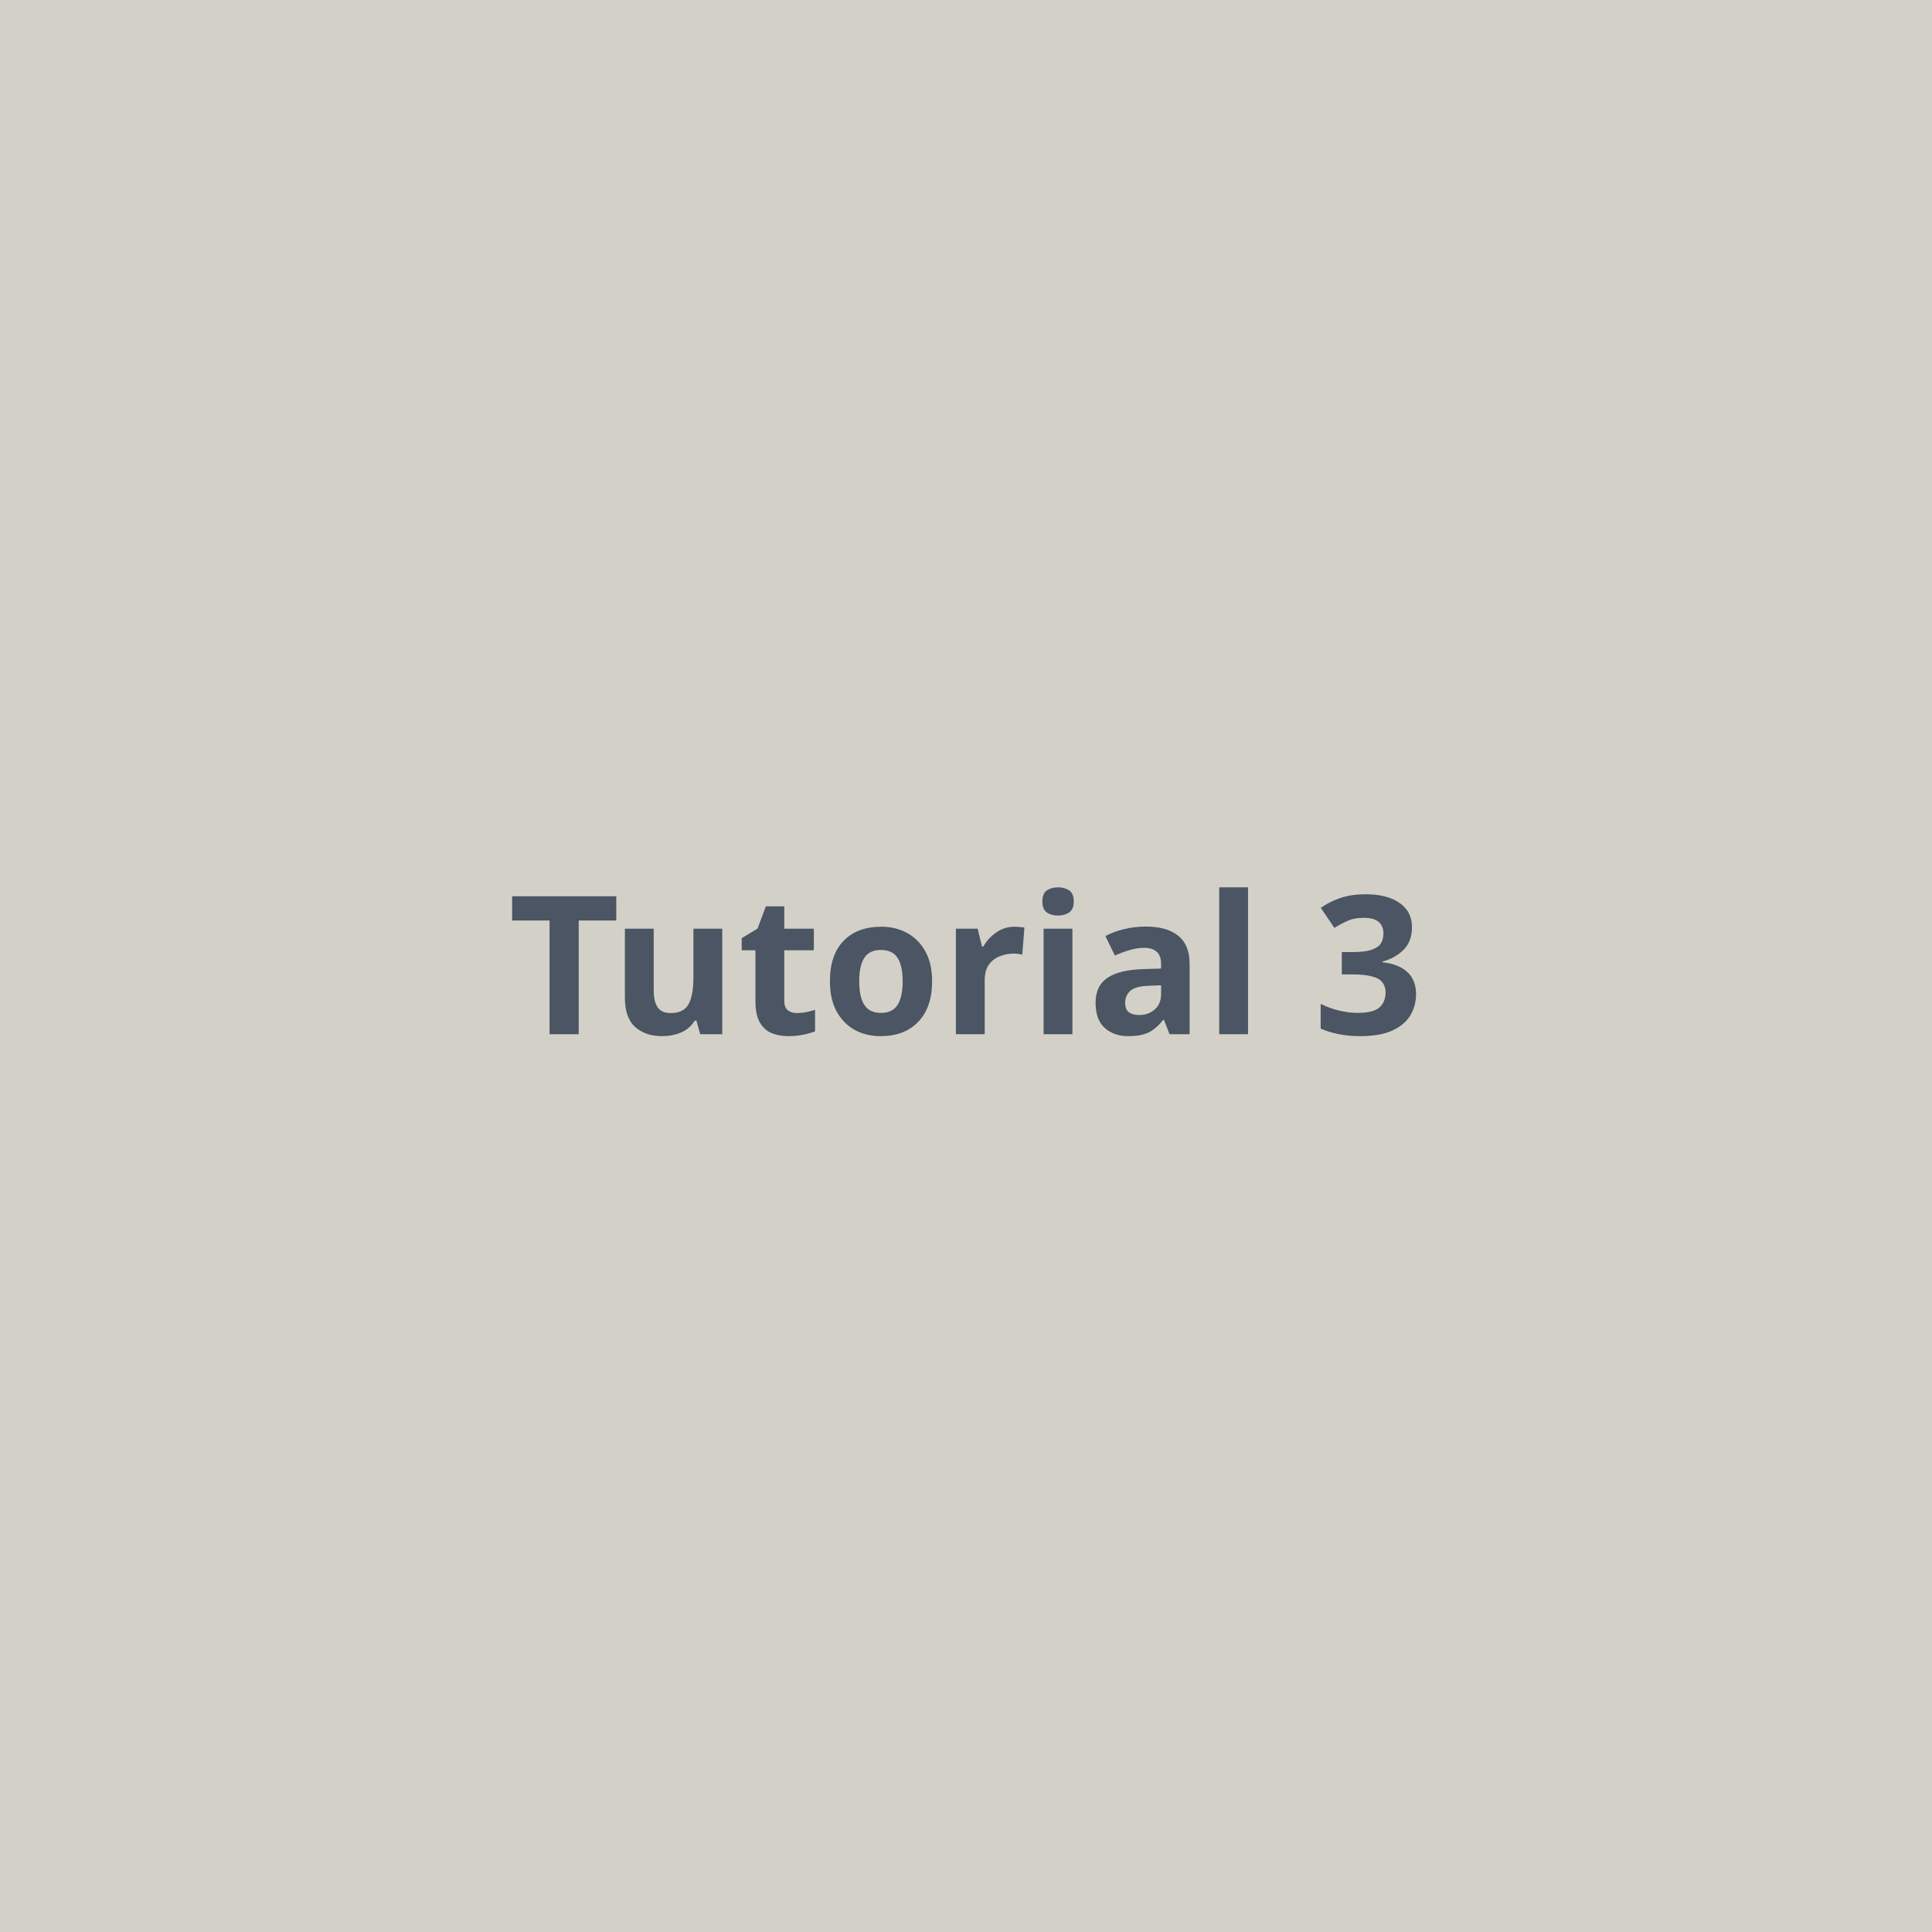
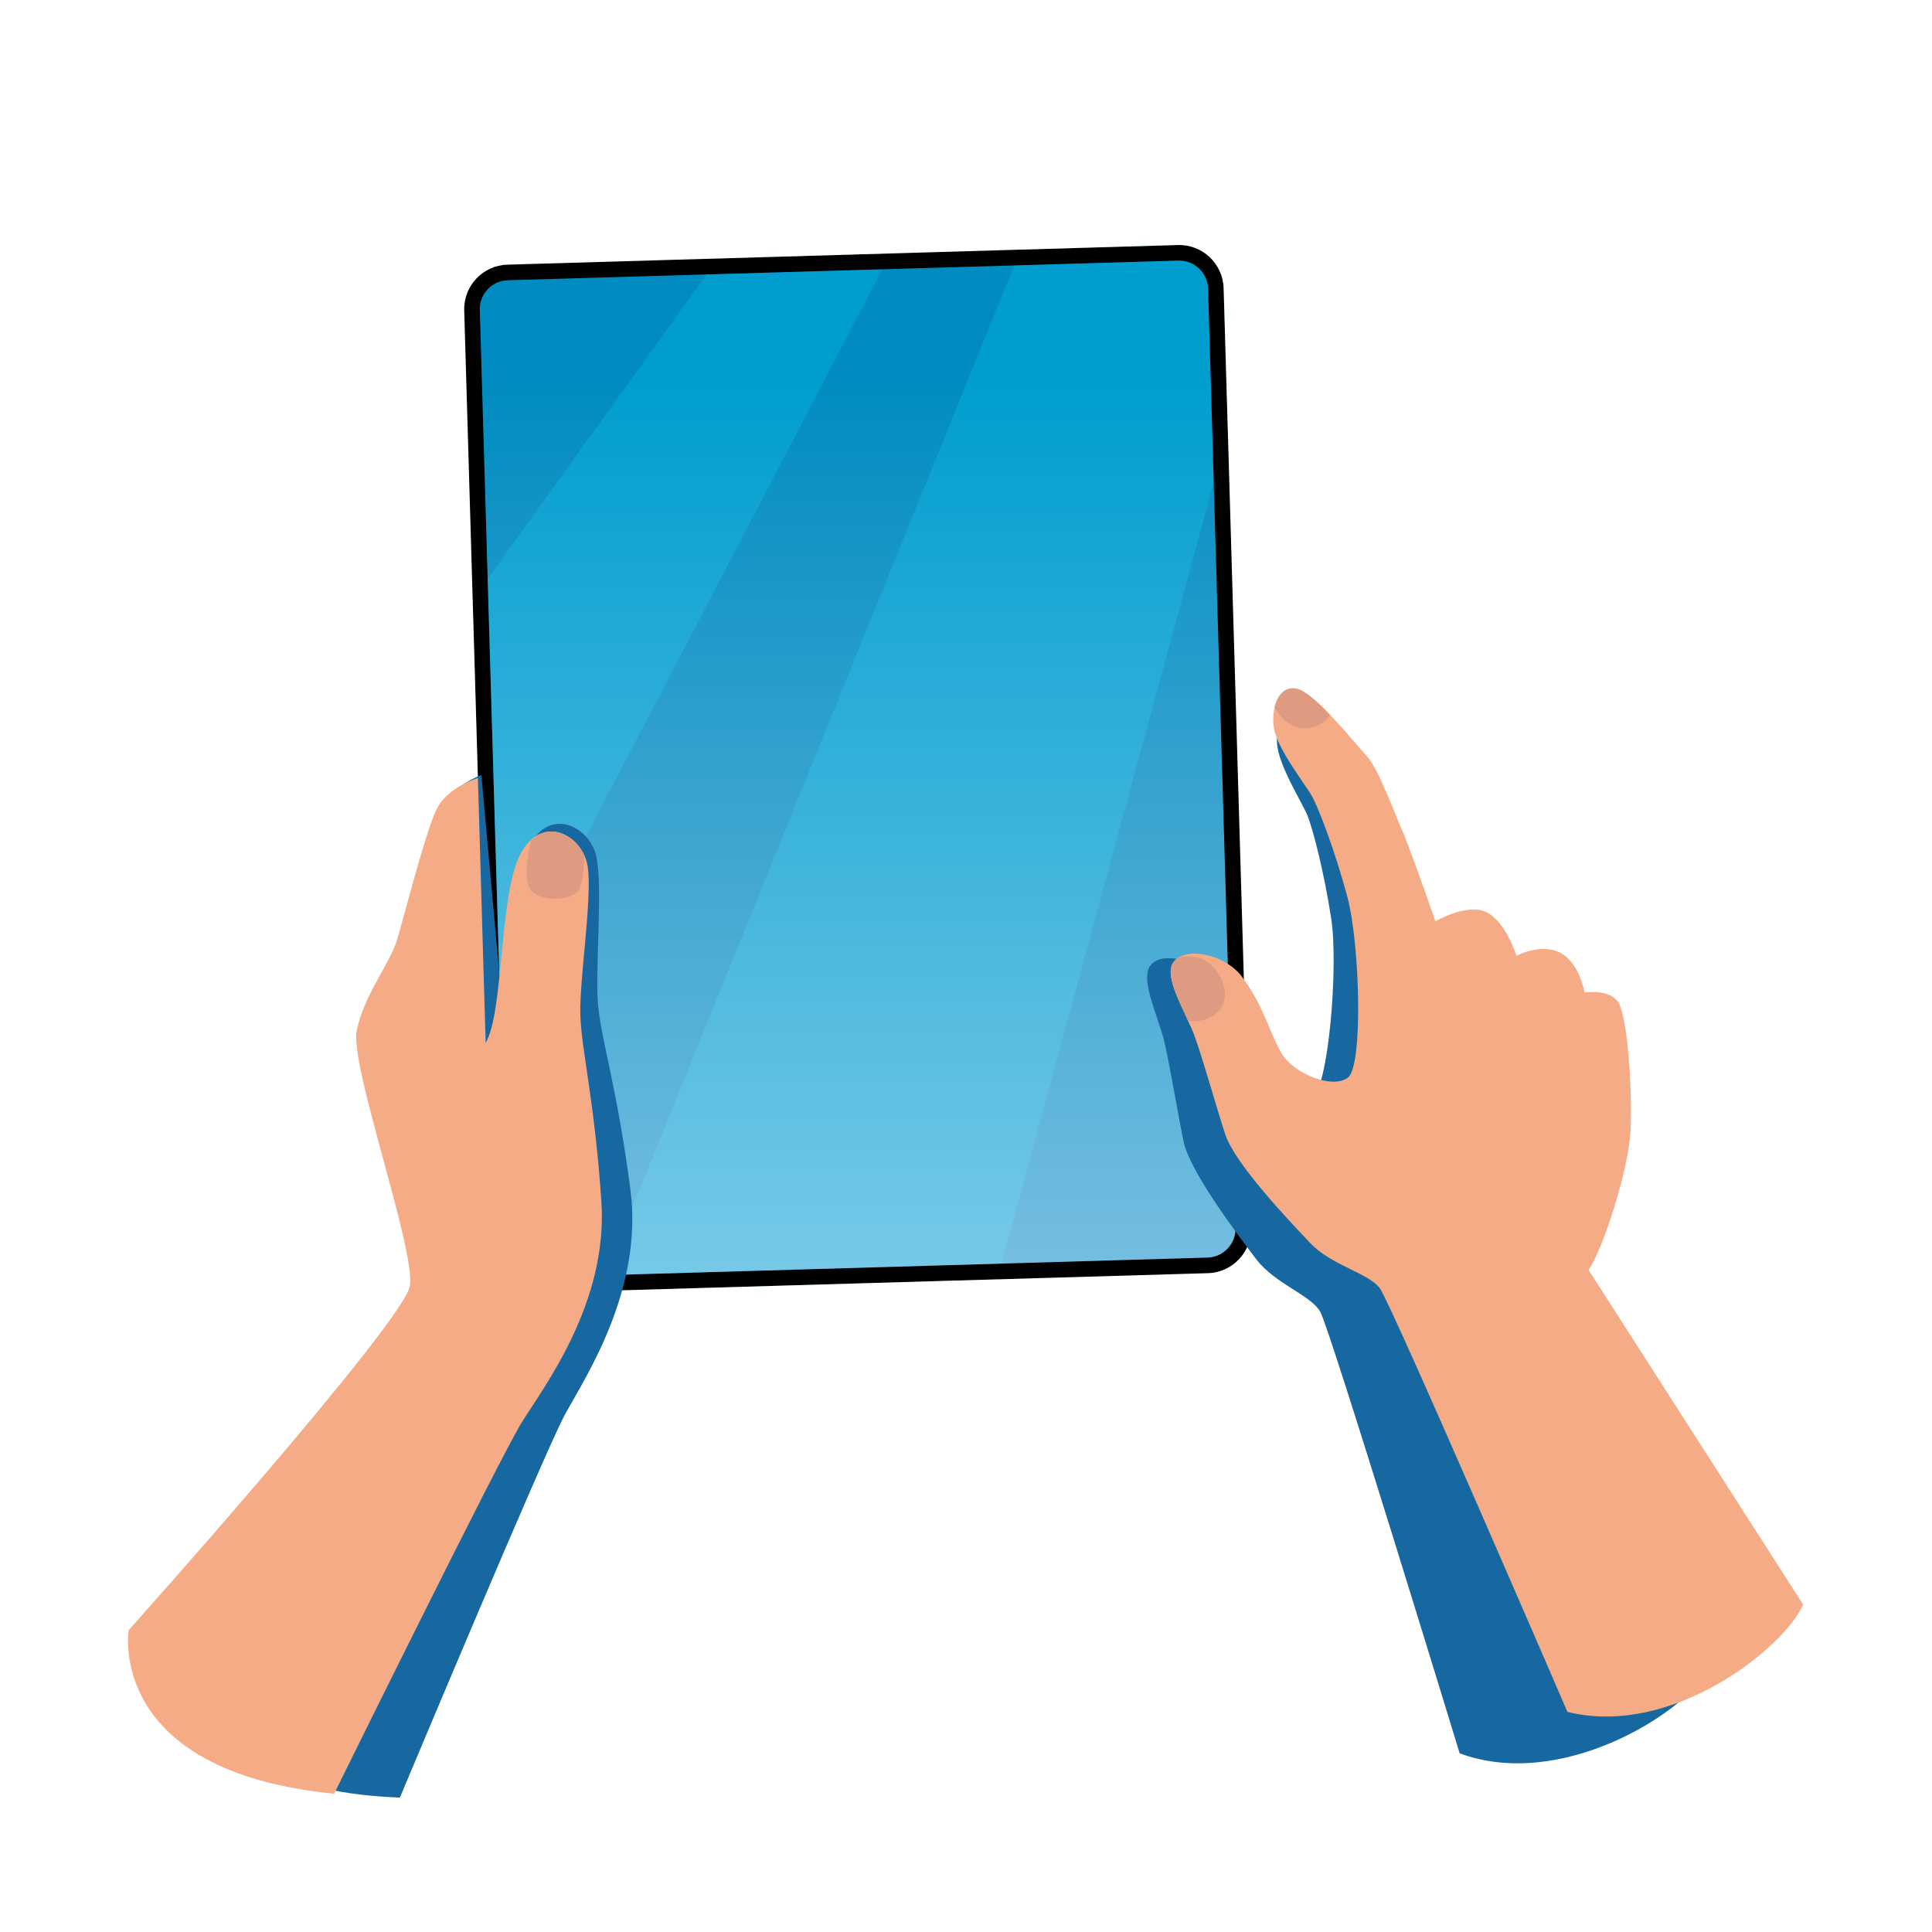
- <svg xmlns="http://www.w3.org/2000/svg" width="200" height="200" viewBox="0 0 200 200">
-   <rect width="200" height="200" fill="#D3D1C7" />
-   <text x="100" y="100" font-family="sans-serif" font-size="20" font-weight="bold" fill="#4B5563" text-anchor="middle" dominant-baseline="middle">Tutorial 3</text>
+ <svg xmlns="http://www.w3.org/2000/svg" width="800" height="800" viewBox="0 0 800 800" fill="none">
+   <path d="M222.542 535.311C212.392 535.611 203.902 527.601 203.602 517.451L192.222 128.521C191.932 118.381 199.942 109.881 210.082 109.591L487.742 101.461C497.892 101.171 506.382 109.181 506.682 119.321L518.062 508.251C518.352 518.401 510.342 526.891 500.202 527.191L222.542 535.311Z" fill="black" />
+   <path d="M500.012 520.739L222.352 528.859C215.752 529.049 210.242 523.859 210.052 517.259L198.672 128.329C198.482 121.729 203.672 116.229 210.272 116.039L487.932 107.909C494.532 107.719 500.042 112.909 500.232 119.509L511.612 508.439C511.802 515.039 506.612 520.539 500.012 520.739Z" fill="url(#paint0_linear_123_2014)" />
+   <g opacity="0.3" style="mix-blend-mode:overlay">
+     <path d="M133.692 334.55L315.152 82.3L385.872 72.16L158.142 508.14L133.692 334.55Z" fill="#83C4E4" />
+   </g>
+   <g opacity="0.3" style="mix-blend-mode:overlay">
+     <path d="M237.152 560.71L441.882 56L537.542 70.95L390.382 612.71L237.152 560.71Z" fill="#83C4E4" />
+   </g>
+   <path d="M233.852 585.89C225.522 601.22 165.592 744.34 165.592 744.34C70.512 740.8 76.522 681.94 76.522 681.94C76.522 681.94 182.602 547.6 184.052 532.49C185.502 517.37 153.712 443.31 155.622 428.55C157.522 413.8 167.602 399.93 169.942 390C172.282 380.07 178.872 345.45 182.812 335.38C186.762 325.3 199.322 320.92 199.322 320.92L209.222 430.18C216.092 416.6 210.852 367.67 219.032 350.72C220.182 348.35 221.482 346.49 222.912 345.04C222.905 345.047 222.909 345.043 222.922 345.03C230.442 337.41 240.992 341.93 245.332 350.29C246.042 351.66 246.592 353.14 246.932 354.68C249.702 367.39 246.332 401.71 247.642 416.17C248.952 430.63 255.662 451.08 261.052 492.71C266.442 534.34 242.182 570.55 233.852 585.89Z" fill="#1768A1" />
+   <path d="M706.325 692.646C696.695 709.556 646.265 741.546 604.415 726.016C604.415 726.016 550.705 550.116 546.675 543.146C542.645 536.166 527.945 531.656 520.095 521.306C512.255 510.956 492.645 485.086 490.085 472.616C487.525 460.136 484.635 442.276 482.185 431.596C481.645 429.256 480.825 426.666 479.915 423.986V423.966C476.775 414.466 472.675 403.926 476.625 399.466C477.239 398.773 478.005 398.196 478.925 397.736C478.919 397.736 478.922 397.736 478.935 397.736C485.525 394.486 498.925 399.426 504.245 408.616C512.305 422.556 512.955 433.346 517.095 442.106C521.235 450.876 536.165 458.996 543.135 454.966C550.105 450.936 554.235 400.166 551.245 380.506C548.245 360.846 543.565 343.086 541.435 337.806C539.315 332.526 529.345 316.896 528.795 307.906C528.615 304.856 529.055 301.756 529.995 299.136C531.835 294.026 535.615 290.676 540.505 292.766C543.715 294.136 548.165 299.156 552.475 304.806C558.155 312.226 563.615 320.766 565.835 323.696C569.755 328.876 574.555 348.426 576.785 355.506C579.015 362.586 583.925 383.936 586.375 394.616C586.375 394.616 600.425 388.346 607.945 393.306C615.455 398.256 618.125 412.526 618.125 412.526C618.125 412.526 628.695 408.276 636.215 413.236C643.725 418.196 644.495 430.776 644.495 430.776C644.495 430.776 653.475 430.226 657.395 435.406C661.325 440.576 659.685 473.146 657.075 489.546C654.465 505.936 640.145 537.476 633.385 545.096L706.325 692.646Z" fill="#1768A1" />
+   <path d="M216.182 588.76C206.932 603.55 138.372 742.75 138.372 742.75C43.682 733.41 53.272 675.03 53.272 675.03C53.272 675.03 167.362 547.42 169.732 532.42C172.102 517.42 144.892 441.55 147.692 426.94C150.492 412.34 161.402 399.1 164.352 389.33C167.292 379.56 175.972 345.42 180.532 335.6C185.082 325.78 197.892 322.18 197.892 322.18L201.102 431.84C208.782 418.7 206.542 369.54 215.742 353.13C217.032 350.83 218.452 349.05 219.962 347.7C219.955 347.7 219.959 347.693 219.972 347.68C227.952 340.54 238.202 345.69 242.022 354.3C242.642 355.72 243.102 357.22 243.342 358.78C245.332 371.63 239.872 405.69 240.302 420.2C240.722 434.71 246.172 455.53 249.012 497.41C251.852 539.29 225.432 573.96 216.182 588.76Z" fill="#F5AB85" />
+   <path d="M241.882 353.999C241.975 354.199 242.015 354.409 242.002 354.629C241.772 360.069 241.142 366.109 239.602 368.569C236.512 373.499 220.392 373.979 218.542 365.959C217.342 360.729 218.792 352.669 219.962 347.699C219.955 347.699 219.959 347.693 219.972 347.679C227.852 340.619 237.962 345.569 241.882 353.999Z" fill="#DF9B82" />
+   <path d="M746.626 664.395C738.916 682.275 692.346 719.655 649.036 708.855C649.036 708.855 576.166 539.985 571.396 533.505C566.616 527.015 551.496 524.155 542.556 514.745C533.616 505.325 511.256 481.785 507.336 469.675C503.406 457.565 498.556 440.125 494.936 429.795C494.146 427.515 493.036 425.045 491.836 422.475V422.455C487.666 413.365 482.426 403.345 485.856 398.475C486.389 397.715 487.086 397.058 487.946 396.505C487.939 396.505 487.946 396.502 487.966 396.495C494.146 392.535 508.016 395.965 514.316 404.505C523.866 417.465 525.716 428.115 530.796 436.365C535.886 444.625 551.616 451.035 558.096 446.255C564.576 441.475 563.066 390.575 557.906 371.365C552.756 352.155 546.126 335.025 543.436 330.015C540.736 324.995 529.096 310.565 527.566 301.695C527.036 298.675 527.136 295.555 527.786 292.845C529.046 287.565 532.436 283.815 537.526 285.345C540.856 286.365 545.836 290.855 550.756 295.995C557.216 302.735 563.596 310.615 566.116 313.285C570.596 317.995 577.526 336.895 580.526 343.685C583.526 350.475 590.766 371.155 594.386 381.485C594.386 381.485 607.656 373.705 615.676 377.795C623.696 381.895 627.936 395.775 627.936 395.775C627.936 395.775 637.966 390.385 645.986 394.475C654.006 398.565 656.156 410.985 656.156 410.985C656.156 410.985 665.026 409.455 669.496 414.155C673.966 418.865 675.956 451.415 675.176 468.005C674.386 484.585 663.646 517.515 657.786 525.835L746.626 664.395Z" fill="#F5AB85" />
+   <path d="M550.066 295.284C550.496 295.724 550.576 296.404 550.236 296.914C549.326 298.274 547.836 299.474 545.616 300.394C536.756 304.044 531.166 298.574 528.056 293.324C527.876 293.014 527.826 292.654 527.916 292.314C529.276 287.314 532.606 283.874 537.526 285.344C540.706 286.314 545.386 290.444 550.066 295.284Z" fill="#DF9B82" />
+   <path d="M491.836 422.475V422.455C487.666 413.365 482.426 403.345 485.856 398.475C486.389 397.715 487.086 397.058 487.946 396.505C487.939 396.505 487.946 396.501 487.966 396.495C493.406 395.315 500.596 395.825 505.136 404.265C512.476 417.925 499.056 424.635 491.836 422.475Z" fill="#DF9B82" />
+   <defs>
+     <linearGradient id="paint0_linear_123_2014" x1="72.017" y1="568.216" x2="72.017" y2="157.524" gradientUnits="userSpaceOnUse">
+       <stop stop-color="#83C4E4" />
+       <stop offset="1" stop-color="#008CC0" />
+     </linearGradient>
+   </defs>
</svg>
